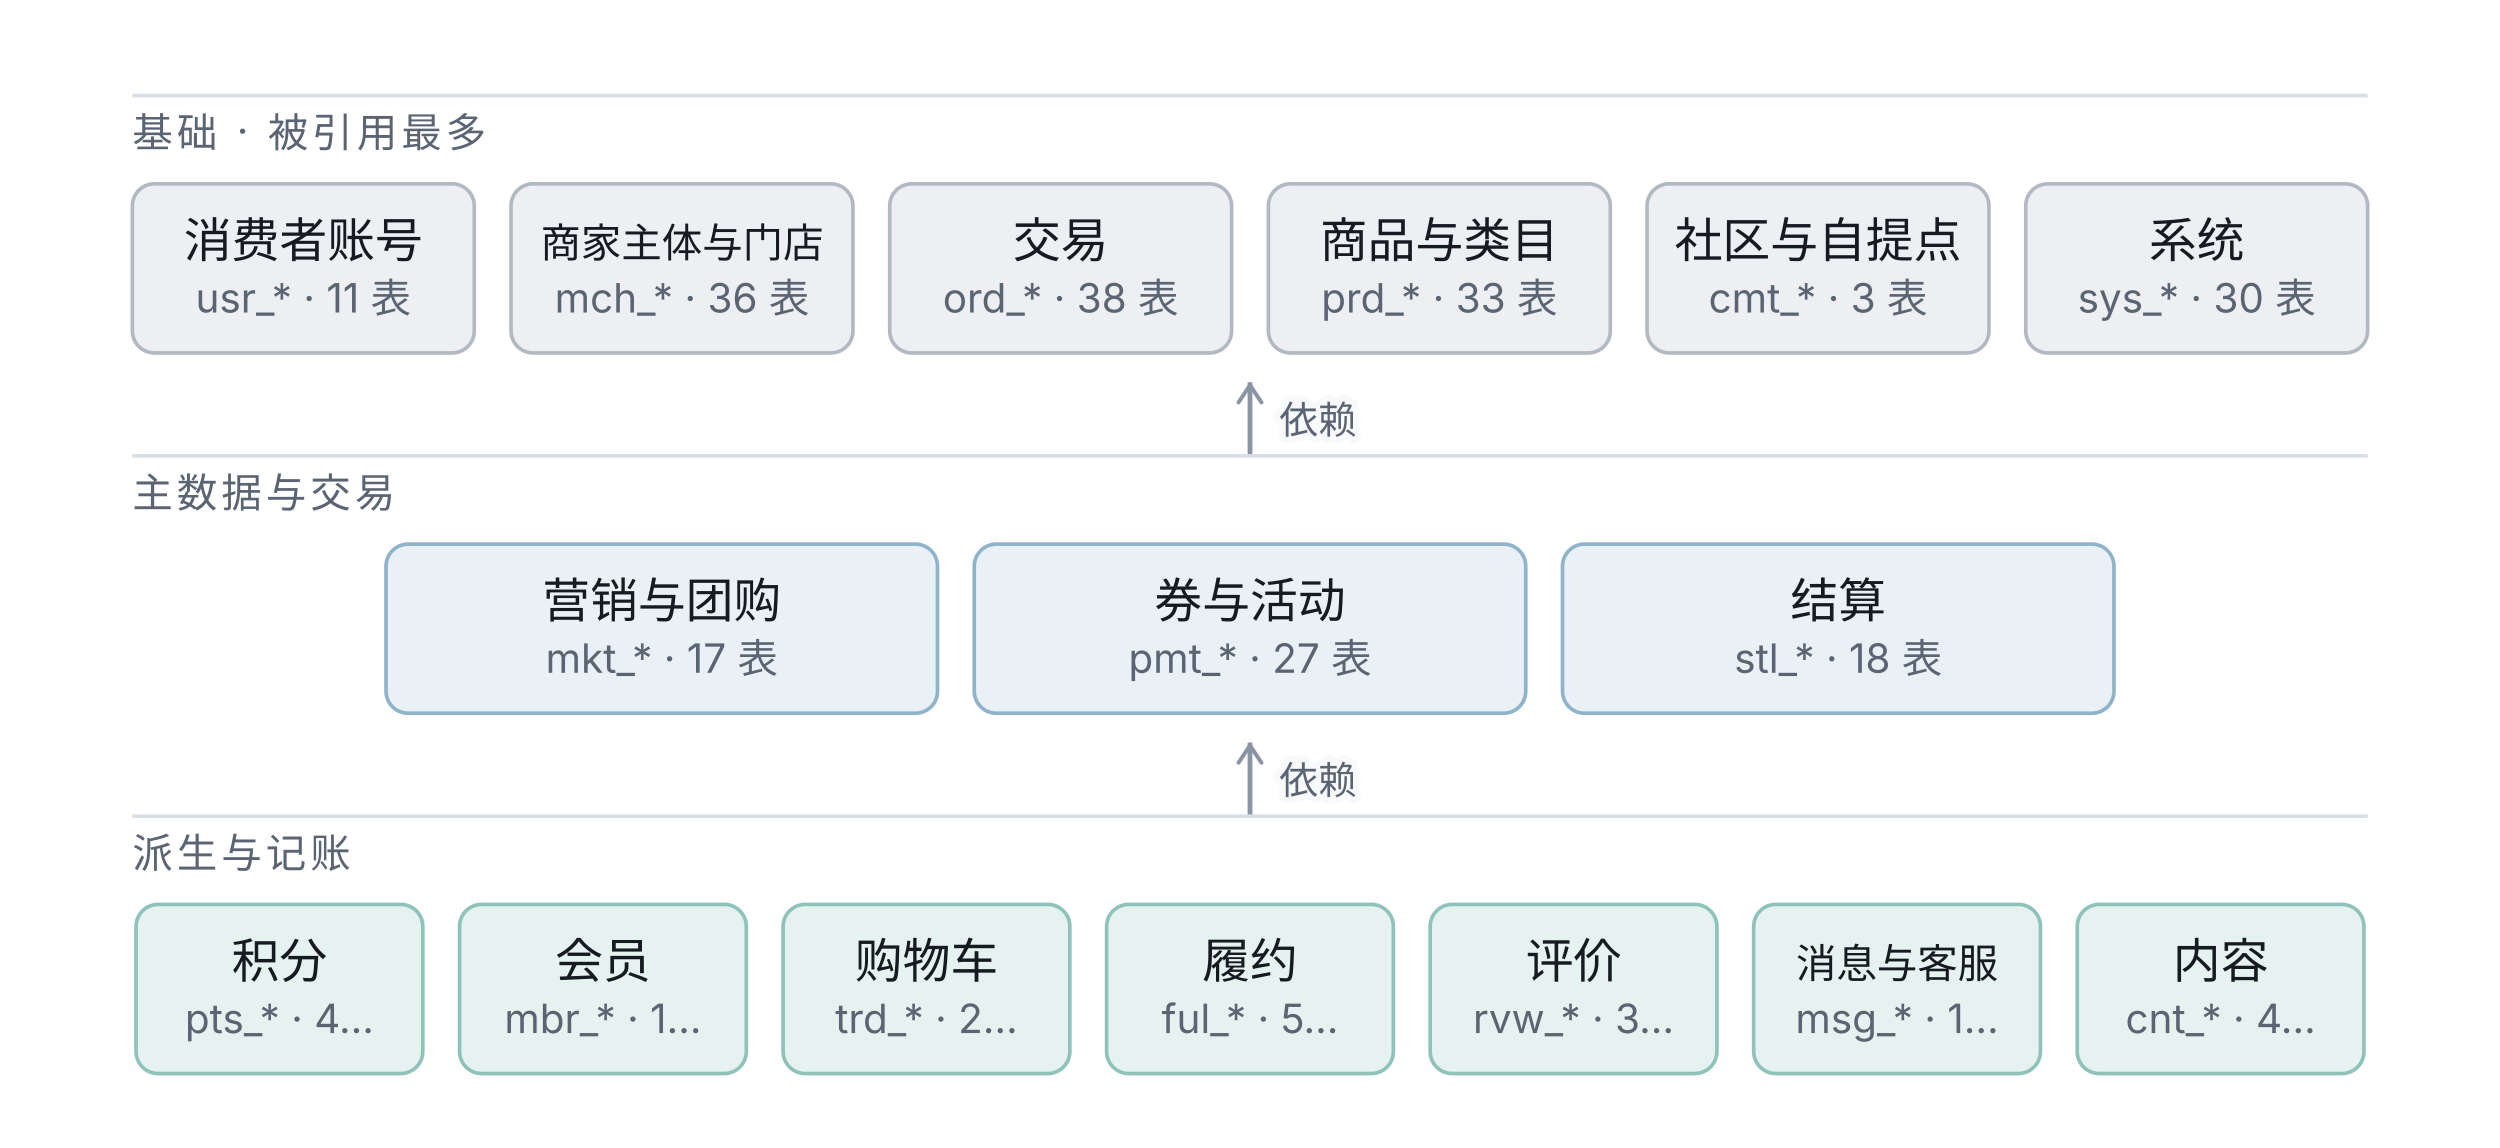
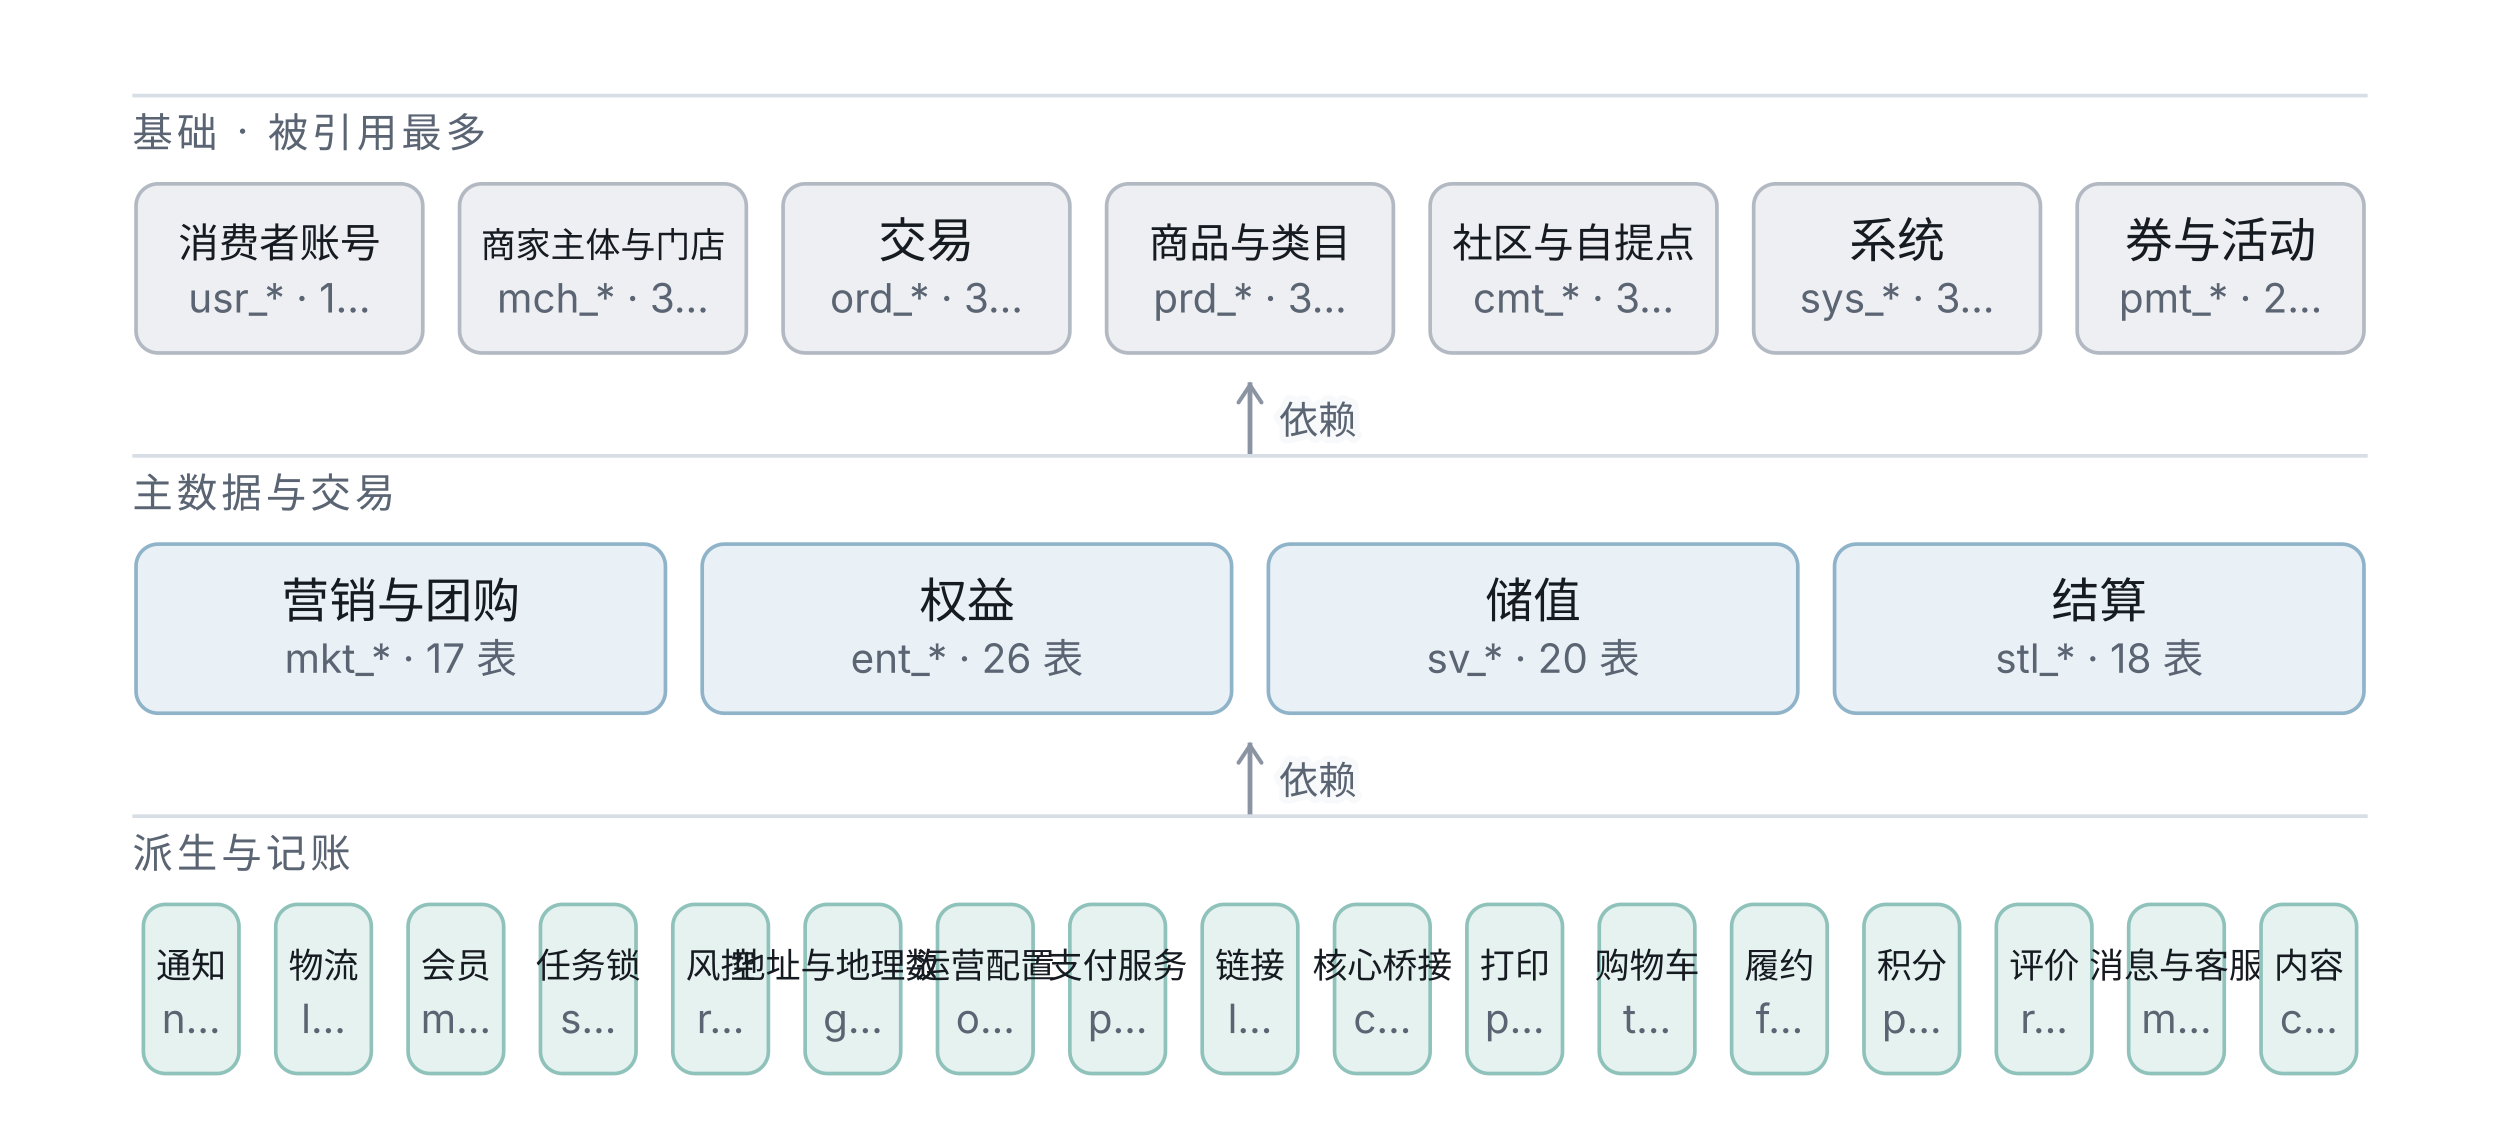
<svg xmlns="http://www.w3.org/2000/svg" width="680" height="312" viewBox="0 0 680 312" role="img" font-family="system-ui,-apple-system,'PingFang SC',sans-serif">
  <defs>
    <marker id="a" viewBox="0 0 10 10" refX="9" refY="5" markerWidth="6" markerHeight="6" orient="auto-start-reverse">
      <path d="M2 1L8 5L2 9" fill="none" stroke="#8A94A2" stroke-width="1.4" stroke-linecap="round" />
    </marker>
    <style>.n{font-weight:500;fill:#161A21}.s{font-size:11px;fill:#5A6472}
.l{font-size:10.5px;fill:#5A6472;paint-order:stroke;stroke:#F7F9FB;stroke-width:3.5;stroke-linejoin:round}.b{font-size:11px;fill:#5A6472;letter-spacing:.1em}
.ar{stroke:#8A94A2;stroke-width:1.3;fill:none}</style>
  </defs>
  <line x1="36" y1="26" x2="644" y2="26" stroke="#D8DEE6" />
  <text class="b" x="36" y="40">基础 · 被引用最多</text>
-   <rect x="36" y="50" width="93" height="46" rx="6" fill="#EDEFF2" stroke="#B3B9C2" />
-   <text class="n" x="82.5" y="70" text-anchor="middle" font-size="13">消费者账号</text>
-   <text class="s" x="82.5" y="85" text-anchor="middle">usr_* · 11 表</text>
-   <rect x="139" y="50" width="93" height="46" rx="6" fill="#EDEFF2" stroke="#B3B9C2" />
-   <text class="n" x="185.5" y="70" text-anchor="middle" font-size="11">商家主体与门店</text>
-   <text class="s" x="185.5" y="85" text-anchor="middle">mch_* · 36 表</text>
-   <rect x="242" y="50" width="93" height="46" rx="6" fill="#EDEFF2" stroke="#B3B9C2" />
-   <text class="n" x="288.5" y="70" text-anchor="middle" font-size="13">交易</text>
-   <text class="s" x="288.5" y="85" text-anchor="middle">ord_* · 38 表</text>
-   <rect x="345" y="50" width="93" height="46" rx="6" fill="#EDEFF2" stroke="#B3B9C2" />
-   <text class="n" x="391.5" y="70" text-anchor="middle" font-size="13">商品与类目</text>
-   <text class="s" x="391.5" y="85" text-anchor="middle">prd_* · 33 表</text>
-   <rect x="448" y="50" width="93" height="46" rx="6" fill="#EDEFF2" stroke="#B3B9C2" />
-   <text class="n" x="494.5" y="70" text-anchor="middle" font-size="13">社区与自提点</text>
-   <text class="s" x="494.5" y="85" text-anchor="middle">cmt_* · 3 表</text>
-   <rect x="551" y="50" width="93" height="46" rx="6" fill="#EDEFF2" stroke="#B3B9C2" />
-   <text class="n" x="597.5" y="70" text-anchor="middle" font-size="13">系统</text>
-   <text class="s" x="597.5" y="85" text-anchor="middle">sys_* · 30 表</text>
+   <rect x="37" y="50" width="78" height="46" rx="6" fill="#EDEFF2" stroke="#B3B9C2" />
+   <text class="n" x="76" y="70" text-anchor="middle" font-size="11">消费者账号</text>
+   <text class="s" x="76" y="85" text-anchor="middle">usr_* · 1…</text>
+   <rect x="125" y="50" width="78" height="46" rx="6" fill="#EDEFF2" stroke="#B3B9C2" />
+   <text class="n" x="164" y="70" text-anchor="middle" font-size="9.5">商家主体与门店</text>
+   <text class="s" x="164" y="85" text-anchor="middle">mch_* · 3…</text>
+   <rect x="213" y="50" width="78" height="46" rx="6" fill="#EDEFF2" stroke="#B3B9C2" />
+   <text class="n" x="252" y="70" text-anchor="middle" font-size="13">交易</text>
+   <text class="s" x="252" y="85" text-anchor="middle">ord_* · 3…</text>
+   <rect x="301" y="50" width="78" height="46" rx="6" fill="#EDEFF2" stroke="#B3B9C2" />
+   <text class="n" x="340" y="70" text-anchor="middle" font-size="11">商品与类目</text>
+   <text class="s" x="340" y="85" text-anchor="middle">prd_* · 3…</text>
+   <rect x="389" y="50" width="78" height="46" rx="6" fill="#EDEFF2" stroke="#B3B9C2" />
+   <text class="n" x="428" y="70" text-anchor="middle" font-size="11">社区与自提点</text>
+   <text class="s" x="428" y="85" text-anchor="middle">cmt_* · 3…</text>
+   <rect x="477" y="50" width="78" height="46" rx="6" fill="#EDEFF2" stroke="#B3B9C2" />
+   <text class="n" x="516" y="70" text-anchor="middle" font-size="13">系统</text>
+   <text class="s" x="516" y="85" text-anchor="middle">sys_* · 3…</text>
+   <rect x="565" y="50" width="78" height="46" rx="6" fill="#EDEFF2" stroke="#B3B9C2" />
+   <text class="n" x="604" y="70" text-anchor="middle" font-size="13">券与活动</text>
+   <text class="s" x="604" y="85" text-anchor="middle">pmt_* · 2…</text>
  <line class="ar" x1="340" y1="124" x2="340" y2="104" marker-end="url(#a)" />
  <text class="l" x="348" y="118">依赖</text>
  <line x1="36" y1="124" x2="644" y2="124" stroke="#D8DEE6" />
  <text class="b" x="36" y="138">主数据与交易</text>
-   <rect x="105" y="148" width="150" height="46" rx="6" fill="#EAF1F6" stroke="#8FB3C9" />
-   <text class="n" x="180" y="168" text-anchor="middle" font-size="13">营销与团购</text>
-   <text class="s" x="180" y="183" text-anchor="middle">mkt_* · 17 表</text>
-   <rect x="265" y="148" width="150" height="46" rx="6" fill="#EAF1F6" stroke="#8FB3C9" />
-   <text class="n" x="340" y="168" text-anchor="middle" font-size="13">券与活动</text>
-   <text class="s" x="340" y="183" text-anchor="middle">pmt_* · 27 表</text>
-   <rect x="425" y="148" width="150" height="46" rx="6" fill="#EAF1F6" stroke="#8FB3C9" />
-   <text class="n" x="500" y="168" text-anchor="middle" font-size="13">结算</text>
-   <text class="s" x="500" y="183" text-anchor="middle">stl_* · 18 表</text>
+   <rect x="37" y="148" width="144" height="46" rx="6" fill="#EAF1F6" stroke="#8FB3C9" />
+   <text class="n" x="109" y="168" text-anchor="middle" font-size="13">营销与团购</text>
+   <text class="s" x="109" y="183" text-anchor="middle">mkt_* · 17 表</text>
+   <rect x="191" y="148" width="144" height="46" rx="6" fill="#EAF1F6" stroke="#8FB3C9" />
+   <text class="n" x="263" y="168" text-anchor="middle" font-size="13">权益</text>
+   <text class="s" x="263" y="183" text-anchor="middle">ent_* · 26 表</text>
+   <rect x="345" y="148" width="144" height="46" rx="6" fill="#EAF1F6" stroke="#8FB3C9" />
+   <text class="n" x="417" y="168" text-anchor="middle" font-size="13">储值</text>
+   <text class="s" x="417" y="183" text-anchor="middle">sv_* · 20 表</text>
+   <rect x="499" y="148" width="144" height="46" rx="6" fill="#EAF1F6" stroke="#8FB3C9" />
+   <text class="n" x="571" y="168" text-anchor="middle" font-size="13">结算</text>
+   <text class="s" x="571" y="183" text-anchor="middle">stl_* · 18 表</text>
  <line class="ar" x1="340" y1="222" x2="340" y2="202" marker-end="url(#a)" />
  <text class="l" x="348" y="216">依赖</text>
  <line x1="36" y1="222" x2="644" y2="222" stroke="#D8DEE6" />
  <text class="b" x="36" y="236">派生与记账</text>
-   <rect x="37" y="246" width="78" height="46" rx="6" fill="#E6F2F0" stroke="#8FC2BA" />
-   <text class="n" x="76" y="266" text-anchor="middle" font-size="13">积分</text>
-   <text class="s" x="76" y="281" text-anchor="middle">pts_* · 4…</text>
-   <rect x="125" y="246" width="78" height="46" rx="6" fill="#E6F2F0" stroke="#8FC2BA" />
-   <text class="n" x="164" y="266" text-anchor="middle" font-size="13">会员</text>
-   <text class="s" x="164" y="281" text-anchor="middle">mbr_* · 1…</text>
-   <rect x="213" y="246" width="78" height="46" rx="6" fill="#E6F2F0" stroke="#8FC2BA" />
-   <text class="n" x="252" y="266" text-anchor="middle" font-size="13">购物车</text>
-   <text class="s" x="252" y="281" text-anchor="middle">trd_* · 2…</text>
-   <rect x="301" y="246" width="78" height="46" rx="6" fill="#E6F2F0" stroke="#8FC2BA" />
-   <text class="n" x="340" y="266" text-anchor="middle" font-size="13">履约</text>
-   <text class="s" x="340" y="281" text-anchor="middle">ful_* · 5…</text>
-   <rect x="389" y="246" width="78" height="46" rx="6" fill="#E6F2F0" stroke="#8FC2BA" />
-   <text class="n" x="428" y="266" text-anchor="middle" font-size="13">评价</text>
-   <text class="s" x="428" y="281" text-anchor="middle">rvw_* · 3…</text>
-   <rect x="477" y="246" width="78" height="46" rx="6" fill="#E6F2F0" stroke="#8FC2BA" />
-   <text class="n" x="516" y="266" text-anchor="middle" font-size="11">消息与客服</text>
-   <text class="s" x="516" y="281" text-anchor="middle">msg_* · 1…</text>
-   <rect x="565" y="246" width="78" height="46" rx="6" fill="#E6F2F0" stroke="#8FC2BA" />
-   <text class="n" x="604" y="266" text-anchor="middle" font-size="13">内容</text>
-   <text class="s" x="604" y="281" text-anchor="middle">cnt_* · 4…</text>
+   <rect x="39" y="246" width="26" height="46" rx="6" fill="#E6F2F0" stroke="#8FC2BA" />
+   <text class="n" x="52" y="266" text-anchor="middle" font-size="9.5">通知</text>
+   <text class="s" x="52" y="281" text-anchor="middle">n…</text>
+   <rect x="75" y="246" width="26" height="46" rx="6" fill="#E6F2F0" stroke="#8FC2BA" />
+   <text class="n" x="88" y="266" text-anchor="middle" font-size="9.5">物流</text>
+   <text class="s" x="88" y="281" text-anchor="middle">l…</text>
+   <rect x="111" y="246" width="26" height="46" rx="6" fill="#E6F2F0" stroke="#8FC2BA" />
+   <text class="n" x="124" y="266" text-anchor="middle" font-size="9.5">会员</text>
+   <text class="s" x="124" y="281" text-anchor="middle">m…</text>
+   <rect x="147" y="246" width="26" height="46" rx="6" fill="#E6F2F0" stroke="#8FC2BA" />
+   <text class="n" x="160" y="266" text-anchor="middle" font-size="9.5">任务锁</text>
+   <text class="s" x="160" y="281" text-anchor="middle">s…</text>
+   <rect x="183" y="246" width="26" height="46" rx="6" fill="#E6F2F0" stroke="#8FC2BA" />
+   <text class="n" x="196" y="266" text-anchor="middle" font-size="9.5">风控</text>
+   <text class="s" x="196" y="281" text-anchor="middle">r…</text>
+   <rect x="219" y="246" width="26" height="46" rx="6" fill="#E6F2F0" stroke="#8FC2BA" />
+   <text class="n" x="232" y="266" text-anchor="middle" font-size="9.5">地址与地理数据</text>
+   <text class="s" x="232" y="281" text-anchor="middle">g…</text>
+   <rect x="255" y="246" width="26" height="46" rx="6" fill="#E6F2F0" stroke="#8FC2BA" />
+   <text class="n" x="268" y="266" text-anchor="middle" font-size="9.5">运营配置</text>
+   <text class="s" x="268" y="281" text-anchor="middle">o…</text>
+   <rect x="291" y="246" width="26" height="46" rx="6" fill="#E6F2F0" stroke="#8FC2BA" />
+   <text class="n" x="304" y="266" text-anchor="middle" font-size="9.5">支付服务</text>
+   <text class="s" x="304" y="281" text-anchor="middle">p…</text>
+   <rect x="327" y="246" width="26" height="46" rx="6" fill="#E6F2F0" stroke="#8FC2BA" />
+   <text class="n" x="340" y="266" text-anchor="middle" font-size="9.5">链接</text>
+   <text class="s" x="340" y="281" text-anchor="middle">l…</text>
+   <rect x="363" y="246" width="26" height="46" rx="6" fill="#E6F2F0" stroke="#8FC2BA" />
+   <text class="n" x="376" y="266" text-anchor="middle" font-size="9.5">核心桥接</text>
+   <text class="s" x="376" y="281" text-anchor="middle">c…</text>
+   <rect x="399" y="246" width="26" height="46" rx="6" fill="#E6F2F0" stroke="#8FC2BA" />
+   <text class="n" x="412" y="266" text-anchor="middle" font-size="9.5">打印</text>
+   <text class="s" x="412" y="281" text-anchor="middle">p…</text>
+   <rect x="435" y="246" width="26" height="46" rx="6" fill="#E6F2F0" stroke="#8FC2BA" />
+   <text class="n" x="448" y="266" text-anchor="middle" font-size="9.5">购物车</text>
+   <text class="s" x="448" y="281" text-anchor="middle">t…</text>
+   <rect x="471" y="246" width="26" height="46" rx="6" fill="#E6F2F0" stroke="#8FC2BA" />
+   <text class="n" x="484" y="266" text-anchor="middle" font-size="9.5">履约</text>
+   <text class="s" x="484" y="281" text-anchor="middle">f…</text>
+   <rect x="507" y="246" width="26" height="46" rx="6" fill="#E6F2F0" stroke="#8FC2BA" />
+   <text class="n" x="520" y="266" text-anchor="middle" font-size="9.5">积分</text>
+   <text class="s" x="520" y="281" text-anchor="middle">p…</text>
+   <rect x="543" y="246" width="26" height="46" rx="6" fill="#E6F2F0" stroke="#8FC2BA" />
+   <text class="n" x="556" y="266" text-anchor="middle" font-size="9.5">评价</text>
+   <text class="s" x="556" y="281" text-anchor="middle">r…</text>
+   <rect x="579" y="246" width="26" height="46" rx="6" fill="#E6F2F0" stroke="#8FC2BA" />
+   <text class="n" x="592" y="266" text-anchor="middle" font-size="9.5">消息与客服</text>
+   <text class="s" x="592" y="281" text-anchor="middle">m…</text>
+   <rect x="615" y="246" width="26" height="46" rx="6" fill="#E6F2F0" stroke="#8FC2BA" />
+   <text class="n" x="628" y="266" text-anchor="middle" font-size="9.5">内容</text>
+   <text class="s" x="628" y="281" text-anchor="middle">c…</text>
</svg>
